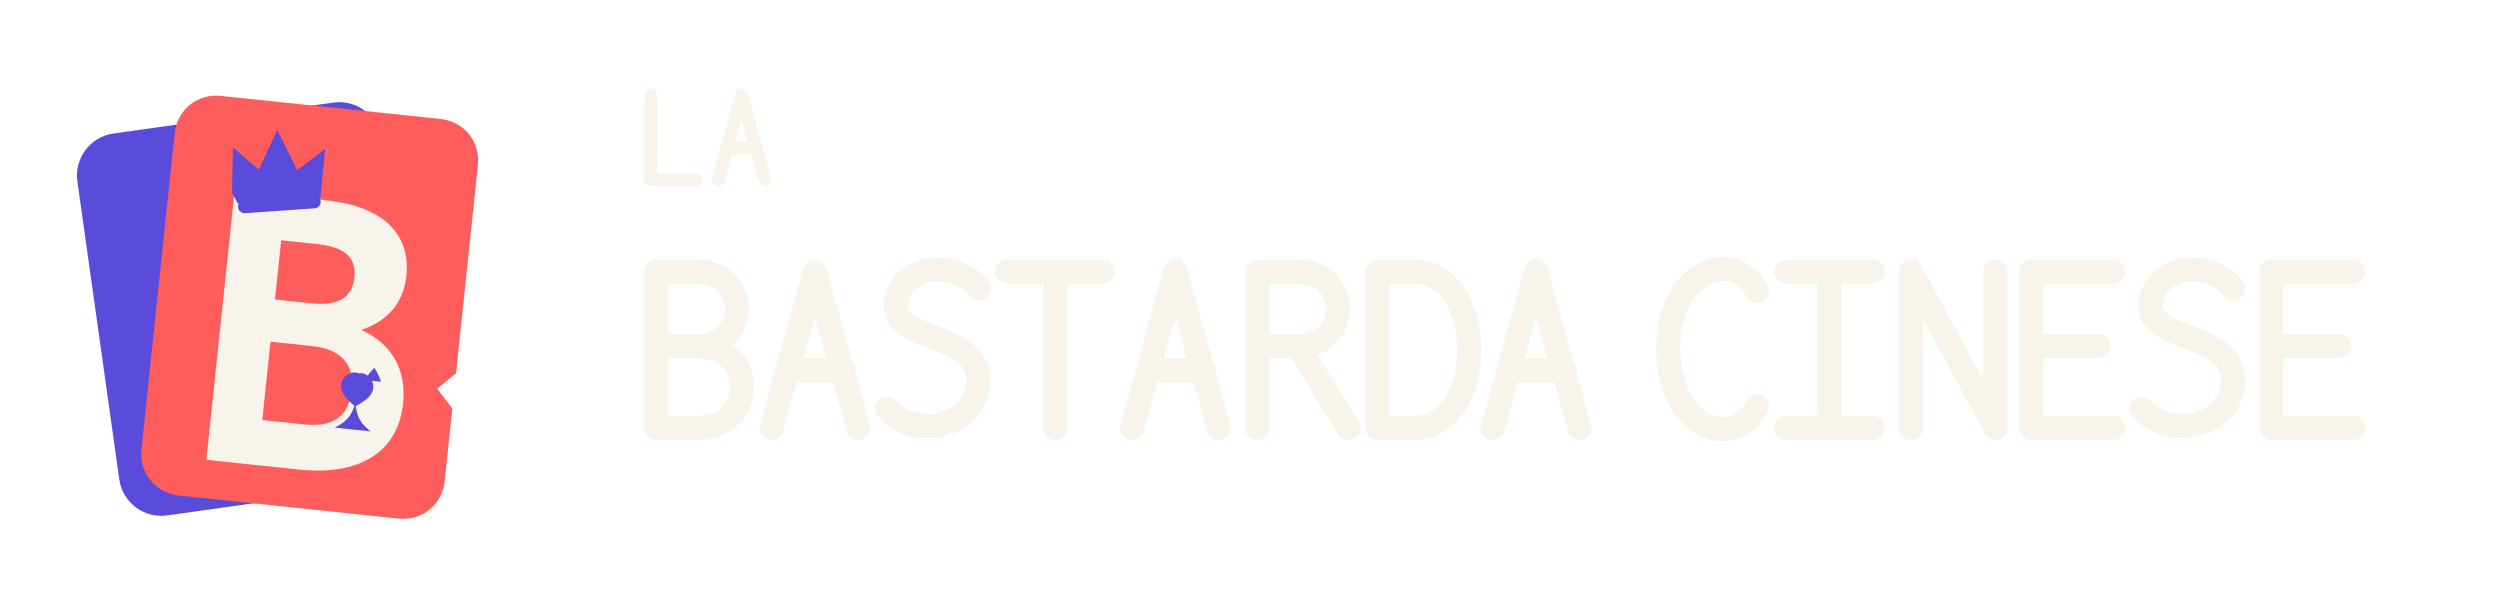
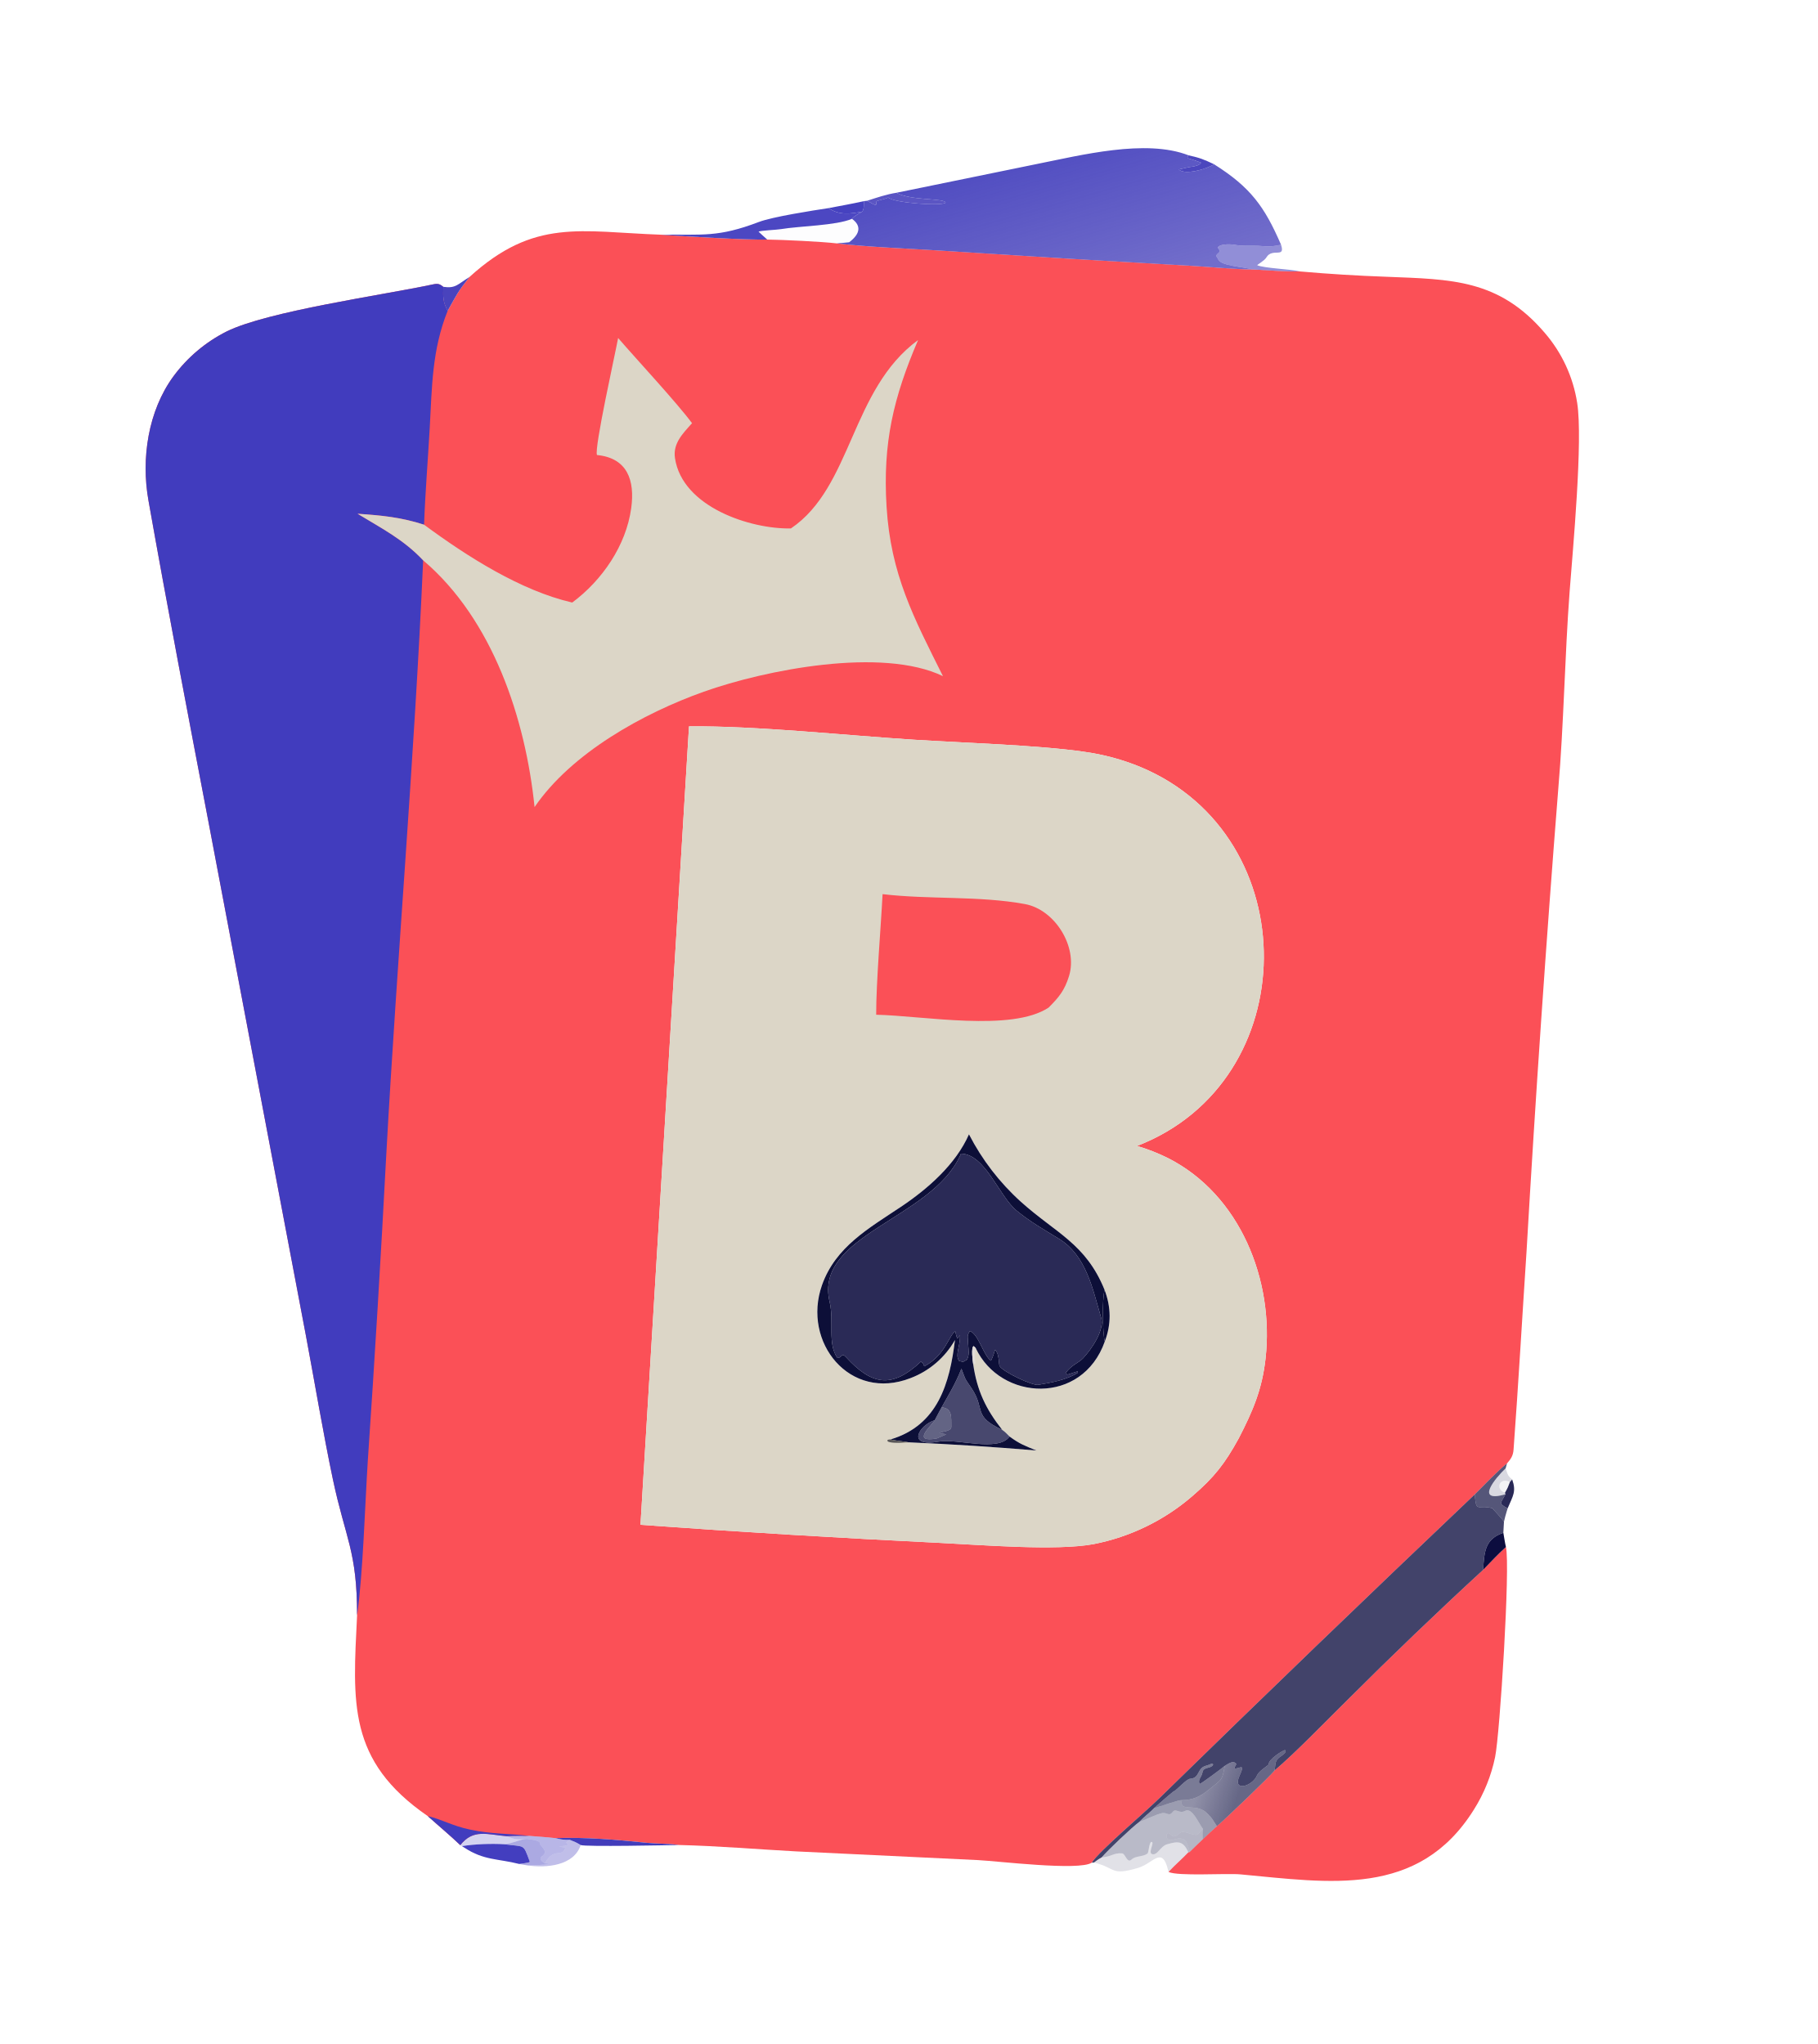
- <svg xmlns="http://www.w3.org/2000/svg" viewBox="0 0 1040 256">
+ <svg xmlns="http://www.w3.org/2000/svg" viewBox="256 224 512 576">
+   <path fill="#FB5057" d="M388.259 302.058C406.576 285.399 419.5 289.33 442.245 290.142C449.264 290.648 465.791 291.622 472.148 291.508C476.618 291.568 487.529 292.091 491.73 292.586C500.211 293.576 510.504 293.994 519.1 294.511L557.466 296.926L592.064 298.936C597 299.223 604.104 299.926 608.813 299.922C612.81 300.152 618.447 300.577 622.254 300.495C630.349 301.207 638.462 301.705 646.584 301.991C664.871 302.725 678.262 302.632 691.221 317.826C696.038 323.413 699.195 330.237 700.333 337.526C701.997 348.112 699.108 378.846 698.209 390.677C696.855 408.505 696.542 428.552 695.03 446.033C691.579 489.563 688.59 533.129 686.064 576.722C684.839 595.255 683.781 613.97 682.411 632.503C682.284 634.233 681.665 635.124 680.56 636.397C677.849 638.575 674.051 642.581 671.471 645.135C641.616 673.479 611.971 702.042 582.536 730.821C578.678 734.616 565.572 745.71 563.576 748.907C559.985 751.267 537.09 748.45 531.551 748.178L480.267 745.722C469.096 745.119 458.485 744.192 447.26 743.922C444.087 743.475 441.134 743.609 438.002 743.282C429.718 742.416 420.713 741.674 412.398 741.978C409.857 741.689 407.632 741.571 405.116 741.359C402.734 741.341 401.135 741.3 398.747 741.445C393.274 740.977 389.305 739.315 385.677 743.966C382.741 741.153 379.475 738.454 376.518 735.783C353.826 720.146 355.404 703.779 356.6 679.201C356.609 661.008 353.323 657.639 349.792 640.921C347.089 628.123 344.622 613.374 342.167 600.305L314.82 456.087C309.027 425.728 303.199 395.419 297.813 364.981C295.728 353.197 297.717 339.789 304.867 330.04C308.795 324.713 313.923 320.386 319.835 317.412C331.343 311.704 363.845 307.16 378.046 304.128C379.491 303.819 379.971 304.097 380.892 304.826C380.807 307.857 380.771 309.046 382.105 311.613C384.777 306.884 384.834 306.403 388.259 302.058ZM436.442 653.689C464.553 655.718 492.687 657.419 520.838 658.791C532.572 659.353 553.531 661.094 564.107 659.131C574.368 657.126 583.929 652.482 591.85 645.658C598.145 640.248 601.097 636.423 605.009 629.283C608.978 621.579 611.564 615.564 612.541 606.828C615.001 584.845 605.404 560.597 584.94 550.291C582.173 548.925 579.294 547.799 576.334 546.926C623.579 528.673 623.984 459.771 577.432 440.192C572.275 438.052 566.863 436.588 561.331 435.836C548.576 433.981 527.289 433.321 513.687 432.467C494.605 431.269 468.819 428.493 450.113 428.691L436.442 653.689Z" />
+   <path fill="#413CBE" d="M356.6 679.201C356.609 661.008 353.323 657.639 349.792 640.921C347.089 628.123 344.622 613.374 342.167 600.305L314.82 456.087C309.027 425.728 303.199 395.419 297.813 364.981C295.728 353.197 297.717 339.789 304.867 330.04C308.795 324.713 313.923 320.386 319.835 317.412C331.343 311.704 363.845 307.16 378.046 304.128C379.491 303.819 379.971 304.097 380.892 304.826C380.807 307.857 380.771 309.046 382.105 311.613C377.691 322.625 377.712 332.971 377.062 344.661C376.559 353.697 375.79 362.833 375.475 371.865C369.048 369.771 363.504 369.235 356.744 368.781C363.487 372.875 369.714 376.044 375.212 381.899C372.806 437.097 367.873 493.917 364.831 549.278C363.319 578.065 361.583 606.84 359.622 635.599C358.835 647.875 358.266 667.66 356.6 679.201Z" />
+   <path fill="#DCD6C7" d="M430.142 319.248C435.32 325.25 446.599 337.369 450.968 343.256C448.37 346.157 445.544 348.942 446.156 353.078C448.205 366.925 467.519 373.157 478.822 372.912C496.113 361.24 495.657 333.728 514.65 319.825C507.708 336.036 504.669 348.768 505.768 366.77C506.935 385.863 513.417 398.042 521.657 414.541C504.507 406.274 471.659 412.739 454.29 418.92C437.152 425.02 417.007 436.209 406.602 451.43C404.043 426.519 394.851 398.59 375.212 381.899C369.714 376.044 363.487 372.875 356.744 368.781C363.504 369.235 369.048 369.771 375.475 371.865C387.51 380.751 402.658 390.443 417.211 393.798C425.66 387.526 432.386 377.731 433.831 367.2C434.91 359.331 432.749 353.07 424.186 352.223C423.335 350.442 429.376 323.481 430.142 319.248Z" />
+   <path fill="#413CBE" d="M376.518 735.783C380.57 736.713 383.346 738.508 388.364 739.569C394.72 740.912 399.086 740.631 405.116 741.359C402.734 741.341 401.135 741.3 398.747 741.445C393.274 740.977 389.305 739.315 385.677 743.966C382.741 741.153 379.475 738.454 376.518 735.783Z" />
+   <path fill="#DCD6C7" d="M450.113 428.691C468.819 428.493 494.605 431.269 513.687 432.467C527.289 433.321 548.576 433.981 561.331 435.836C566.863 436.588 572.275 438.052 577.432 440.192C623.984 459.771 623.579 528.673 576.334 546.926C579.294 547.799 582.173 548.925 584.94 550.291C605.404 560.597 615.001 584.845 612.541 606.828C611.564 615.564 608.978 621.579 605.009 629.283C601.097 636.423 598.145 640.248 591.85 645.658C583.929 652.482 574.368 657.126 564.107 659.131C553.531 661.094 532.572 659.353 520.838 658.791C492.687 657.419 464.553 655.718 436.442 653.689L450.113 428.691ZM506.892 629.633C508.821 630.073 510.121 630.107 512.02 630.445C524.018 630.971 536.004 631.739 547.971 632.749C544.669 631.381 543.303 630.933 540.418 628.811C539.715 628.129 539.168 627.479 538.358 626.946C533.678 621.012 531.242 615.82 530.168 608.4C530.038 607.596 529.526 603.652 530.298 603.335C530.555 603.505 530.695 603.682 530.907 603.936C537.91 618.799 560.867 620.079 567.247 602.042C569.114 597.156 569.029 592.33 567.18 587.476C561.885 574.416 553.444 571.522 543.568 562.621C537.6 557.23 532.659 550.802 528.983 543.649C525.282 552.109 517.369 559.034 509.822 564.081C500.834 570.093 491.369 575.36 487.567 586.184C481.924 602.25 495.416 619.044 512.543 612.343C517.831 610.33 522.251 606.534 525.039 601.61C523.579 613.782 520.225 625.673 506.892 629.633Z" />
+   <path fill="#080A34" fill-opacity="0.976" d="M525.039 601.61C522.251 606.534 517.831 610.33 512.543 612.343C495.416 619.044 481.924 602.25 487.567 586.184C491.369 575.36 500.834 570.093 509.822 564.081C517.369 559.034 525.282 552.109 528.983 543.649C532.659 550.802 537.6 557.23 543.568 562.621C553.444 571.522 561.885 574.416 567.18 587.476C566.509 590.223 566.576 599.285 567.247 602.042C560.867 620.079 537.91 618.799 530.907 603.936C530.695 603.682 530.555 603.505 530.298 603.335C529.526 603.652 530.038 607.596 530.168 608.4C531.242 615.82 533.678 621.012 538.358 626.946C529.852 622.929 533.764 621.217 529.69 615.175C527.775 612.336 528.225 613.325 526.859 609.688C525.118 614.079 523.54 616.545 521.278 620.584C520.629 621.832 519.968 622.941 519.338 624.216C514.996 625.523 511.075 631.936 520.504 630.242C525.711 629.307 537.251 633.276 540.418 628.811C543.303 630.933 544.669 631.381 547.971 632.749C536.004 631.739 524.018 630.971 512.02 630.445C510.121 630.107 508.821 630.073 506.892 629.633C520.225 625.673 523.579 613.782 525.039 601.61ZM528.756 602.875C528.7 600.821 528.301 600.4 529.254 599.1C531.736 600.014 533.09 606.111 535.192 607.457C535.777 606.183 535.938 605.655 536.348 604.347C537.604 605.614 537.311 608.418 537.618 608.954C538.568 610.62 546.889 614.501 548.457 614.246C552.244 613.628 556.558 612.829 559.629 610.848L559.66 610.427L556.731 611.36L556.186 610.958C557.844 608.634 559.824 608.138 561.131 606.748C563.456 604.274 567.261 598.868 566.211 595.3C563.837 587.234 562.036 577.821 554.385 573.117C549.986 570.413 546.192 568.276 542.376 565.126C537.429 561.042 533.618 549.302 526.746 549.092L526.455 549.736C518.189 567.615 485.264 572.018 489.729 590.872C491.033 596.379 489.05 602.633 491.938 606.699C493.313 606.574 493.045 605.014 494.381 606.473C501.577 614.338 507.259 615.391 515.436 607.718C516.284 608.317 515.901 607.968 516.393 609.03C522.324 605.924 523.388 600.179 525.119 599.181L525.308 599.944C525.548 600.88 525.406 600.526 525.737 601.178L526.476 600.31C526.491 603.724 525.003 605.693 526.208 607.521C527.717 607.829 527.003 607.921 528.411 607.154C529.154 605.756 528.862 604.503 528.756 602.875Z" />
+   <path fill="#07083B" fill-opacity="0.859" d="M526.746 549.092C533.618 549.302 537.429 561.042 542.376 565.126C546.192 568.276 549.986 570.413 554.385 573.117C562.036 577.821 563.837 587.234 566.211 595.3C567.261 598.868 563.456 604.274 561.131 606.748C559.824 608.138 557.844 608.634 556.186 610.958L556.731 611.36L559.66 610.427L559.629 610.848C556.558 612.829 552.244 613.628 548.457 614.246C546.889 614.501 538.568 610.62 537.618 608.954C537.311 608.418 537.604 605.614 536.348 604.347C535.938 605.655 535.777 606.183 535.192 607.457C533.09 606.111 531.736 600.014 529.254 599.1C528.301 600.4 528.7 600.821 528.756 602.875C528.862 604.503 529.154 605.756 528.411 607.154C527.003 607.921 527.717 607.829 526.208 607.521C525.003 605.693 526.491 603.724 526.476 600.31L525.737 601.178C525.406 600.526 525.548 600.88 525.308 599.944L525.119 599.181C523.388 600.179 522.324 605.924 516.393 609.03C515.901 607.968 516.284 608.317 515.436 607.718C507.259 615.391 501.577 614.338 494.381 606.473C493.045 605.014 493.313 606.574 491.938 606.699C489.05 602.633 491.033 596.379 489.729 590.872C485.264 572.018 518.189 567.615 526.455 549.736L526.746 549.092Z" />
+   <path fill="#FB5057" d="M504.646 475.969C517.824 477.529 531.758 476.386 544.746 478.767C553.217 480.319 559.714 490.815 557.175 499.049C555.919 503.124 554.297 505.065 551.413 507.941C540.985 514.84 516.165 510.247 502.843 509.95C502.834 500.628 504.143 485.75 504.646 475.969Z" />
+   <path fill="#07083B" fill-opacity="0.737" d="M526.859 609.688C528.225 613.325 527.775 612.336 529.69 615.175C533.764 621.217 529.852 622.929 538.358 626.946C539.168 627.479 539.715 628.129 540.418 628.811C537.251 633.276 525.711 629.307 520.504 630.242C511.075 631.936 514.996 625.523 519.338 624.216C518.361 625.868 512.587 630.672 519.967 629.346C519.975 629.344 522.593 628.185 522.574 628.204C522.04 628.019 521.053 628.025 520.752 627.83C521.326 627.303 524.054 627.45 524.015 626.034C523.943 623.453 524.406 620.875 521.278 620.584C523.54 616.545 525.118 614.079 526.859 609.688Z" />
+   <path fill="#07083B" fill-opacity="0.627" d="M521.278 620.584C524.406 620.875 523.943 623.453 524.015 626.034C524.054 627.45 521.326 627.303 520.752 627.83C521.053 628.025 522.04 628.019 522.574 628.204C522.593 628.185 519.975 629.344 519.967 629.346C512.587 630.672 518.361 625.868 519.338 624.216C519.968 622.941 520.629 621.832 521.278 620.584Z" />
+   <path fill="#080A34" fill-opacity="0.988" d="M567.18 587.476C569.029 592.33 569.114 597.156 567.247 602.042C566.576 599.285 566.509 590.223 567.18 587.476Z" />
+   <path fill="#E0DBD7" d="M530.168 608.4C530.038 607.596 529.526 603.652 530.298 603.335C530.555 603.505 530.695 603.682 530.907 603.936C530.696 605.343 530.46 606.339 530.813 607.717C530.851 607.865 530.91 608.1 530.803 608.235C530.69 608.376 530.191 608.396 530.168 608.4Z" />
+   <path fill="#595758" d="M512.02 630.445C510.373 630.515 508.311 630.752 506.697 630.41C506.502 630.368 506.125 630.275 506.027 630.069C505.997 630.004 505.994 629.895 506.035 629.833C506.177 629.624 506.8 629.643 506.892 629.633C508.821 630.073 510.121 630.107 512.02 630.445Z" />
+   <path fill="#FB5057" d="M680.264 659.955C681.523 665.335 678.561 712.674 677.208 719.156C676.123 724.399 674.103 729.403 671.245 733.931C655.647 758.938 630.406 754.498 605.494 752.202C601.487 751.832 587.767 752.788 585.209 751.504C587.155 749.422 589.003 747.868 590.783 745.987L591.111 745.927C592.33 744.72 593.564 743.528 594.814 742.353C596.127 741.081 597.466 739.835 598.83 738.617C600.176 737.599 614.084 724.323 615.084 722.914C621.124 717.794 629.723 708.841 635.626 703.034C648.109 690.554 660.85 678.334 673.839 666.381C676.119 664.085 677.826 662.12 680.264 659.955Z" />
  <defs>
-     <path id="letter-a" d="M3 68 21 3l18 65M10 44h23" />
-     <path id="letter-b" d="M5 3v65M5 3h17c22 0 22 31 0 31H5m17 0c25 0 25 34 0 34H5" />
-     <path id="letter-c" d="M41 11C31-7 4 2 4 35s27 43 37 24" />
-     <path id="letter-d" d="M5 3v65h15c31 0 31-65 0-65H5Z" />
-     <path id="letter-e" d="M39 3H5v65h34M5 34h28" />
-     <path id="letter-i" d="M3 3h36M21 3v65M3 68h36" />
-     <path id="letter-l" d="M5 3v65h35" />
-     <path id="letter-n" d="M5 68V3l35 65V3" />
-     <path id="letter-r" d="M5 68V3h17c22 0 22 31 0 31H5m17 0 21 34" />
-     <path id="letter-s" d="M39 10C31-1 9-1 5 14c-5 19 35 13 34 35-1 19-27 24-38 11" />
-     <path id="letter-t" d="M1 3h40M21 3v65" />
+     <linearGradient id="a" x1="562.588" x2="551.068" y1="306.959" y2="266.574" gradientUnits="userSpaceOnUse">
+       <stop offset="0" stop-color="#3A34B6" stop-opacity="0.718" />
+       <stop offset="1" stop-color="#3F3BBB" stop-opacity="0.906" />
+     </linearGradient>
  </defs>
-   <g transform="translate(10 20) scale(.42)">
-     <g transform="rotate(-8 220 258)">
-       <rect x="72" y="68" width="304" height="382" rx="42" fill="#5B4BDB" />
-     </g>
-     <g transform="rotate(6 286 256)">
-       <path fill="#FF5C5C" d="M174 58h218c24 0 42 18 42 42v207l-17 17 17 18v72c0 24-18 42-42 42H174c-24 0-42-18-42-42V100c0-24 18-42 42-42Z" />
-       <path fill="#F8F4EC" fill-rule="evenodd" d="M197 150h92c55 0 86 24 86 66 0 27-14 47-39 58 31 10 49 34 49 68 0 50-37 76-96 76h-92V150Zm51 44v59h36c27 0 40-10 40-30 0-20-13-29-40-29h-36Zm0 101v78h42c29 0 43-13 43-39 0-26-15-39-44-39h-41Z" />
-       <path fill="#5B4BDB" d="M331 323c8-13 23-4 23 7 0 8-7 14-16 20-9-6-16-12-16-20 0-11 15-20 23-7 2-5 5-9 8-13 3 4 6 8 8 13Zm7 23c2 14 8 21 18 27h-36c10-6 16-13 18-27Z" />
-       <path fill="#5B4BDB" d="m193 145 4-45 24 24 21-38 17 41 29-19-8 48h-82l-5-11Z" transform="rotate(-10 236 139)" />
-       <rect x="198" y="153" width="82" height="13" rx="6.5" fill="#5B4BDB" transform="rotate(-10 236 139)" />
-     </g>
-   </g>
-   <g fill="none" stroke="#F8F4EC" stroke-width="10" stroke-linecap="round" stroke-linejoin="round">
-     <g transform="translate(268 38) scale(.54)">
-       <use href="#letter-l" />
-       <use href="#letter-a" transform="translate(54)" />
-     </g>
-     <g transform="translate(268 110)">
-       <use href="#letter-b" />
-       <use href="#letter-a" transform="translate(50)" />
-       <use href="#letter-s" transform="translate(100)" />
-       <use href="#letter-t" transform="translate(150)" />
-       <use href="#letter-a" transform="translate(200)" />
-       <use href="#letter-r" transform="translate(250)" />
-       <use href="#letter-d" transform="translate(300)" />
-       <use href="#letter-a" transform="translate(350)" />
-       <use href="#letter-c" transform="translate(422)" />
-       <use href="#letter-i" transform="translate(472)" />
-       <use href="#letter-n" transform="translate(522)" />
-       <use href="#letter-e" transform="translate(572)" />
-       <use href="#letter-s" transform="translate(622)" />
-       <use href="#letter-e" transform="translate(672)" />
-     </g>
-   </g>
+   <path fill="url(#a)" d="M508.574 278.318L548.04 270.231C560.405 267.772 578.757 263.059 590.842 267.767C590.653 268.148 590.449 268.391 590.543 268.782C589.198 267.916 594.768 269.988 594.326 269.796C594.31 270.534 592.141 271.015 591.509 271.021C591.173 271.024 588.16 271.731 588.159 271.733L588.156 271.789C589.816 273.396 595.935 271.69 598.016 270.277C608.368 276.805 612.253 282.237 616.902 292.958C614.783 293.439 613.658 293.545 611.499 293.339C608.907 293.091 606.167 293.484 603.496 292.921C602.424 292.82 599.708 292.687 599.103 293.724C599.07 293.781 599.461 294.328 599.489 294.381C600.121 295.571 597.648 295.429 599.245 296.966L599.168 296.976C599.703 298.974 606.541 299.182 608.813 299.922C604.104 299.926 597 299.223 592.064 298.936L557.466 296.926L519.1 294.511C510.504 293.994 500.211 293.576 491.73 292.586C492.257 292.533 495.166 292.317 495.234 292.266C498.491 289.802 498.606 287.533 496.023 285.665C496.611 284.916 497.991 284.198 498.877 283.643C499.512 282.992 499.303 281.618 499.369 280.68L500.293 280.576C501.461 281.119 503.47 282.748 502.761 280.761C503.894 280.312 505.118 280.193 506.225 279.666C508.088 281.256 521.638 282.136 522.394 281.093C522.119 279.803 512.471 280.592 508.574 278.318Z" />
+   <path fill="#07083B" fill-opacity="0.761" d="M563.576 748.907C565.572 745.71 578.678 734.616 582.536 730.821C611.971 702.042 641.616 673.479 671.471 645.135C671.929 650.572 672.232 647.858 676.44 649.027C676.338 648.999 679.434 652.183 679.705 652.85L679.533 655.947C674.417 657.676 674.156 661.151 673.839 666.381C660.85 678.334 648.109 690.554 635.626 703.034C629.723 708.841 621.124 717.794 615.084 722.914C615.113 722.707 615.142 722.5 615.171 722.293L615.286 721.323C615.577 719.031 617.004 719.29 618.212 717.68L617.995 717.245L618.197 717.161C617.604 717.013 613.092 719.964 613.461 721.234C612.471 722.053 610.599 723.19 610.112 724.36C608.847 727.402 603.055 729.116 605.223 724.368C606.814 720.885 605.481 722.27 604 722.381C603.921 722.336 603.841 722.292 603.762 722.247C603.843 721.795 604.261 721.522 604.261 721.04C603.412 719.858 601.674 721.295 601.056 721.623C600.338 722.253 594.277 726.743 593.965 726.73C593.377 725.499 594.546 724.814 594.771 723.461C595.047 721.804 597.062 722.497 597.75 721.361C597.738 721.269 597.725 721.177 597.713 721.085C597.47 720.764 596.95 721.212 596.7 721.281C596.367 721.389 596.035 721.497 595.702 721.605C593.176 722.308 594.108 725.04 591.318 725.252C590.127 725.342 587.709 728.378 586.493 728.91C585.074 730.043 582.462 732.327 581.131 733.53C579.827 734.897 578.541 735.726 577.002 737.383C575.057 738.751 567.932 745.543 566.37 747.408C565.444 747.917 565.051 748.229 564.172 748.869L563.576 748.907Z" />
+   <path fill="#07083B" fill-opacity="0.278" d="M577.002 737.383C579.255 736.614 581.032 735.548 583.241 734.969C584.78 734.574 585.295 736.045 586.384 734.597C587.255 733.438 588.184 735.214 589.886 734.304C591.915 733.219 593.791 738.042 594.899 739.365C594.351 739.788 593.594 740.899 593.422 740.975C592.229 741.502 589.453 739.595 588.482 740.49C586.046 742.735 586.097 740.612 585.006 740.552C584.212 741.398 584.589 743.052 586.742 742.372C589.457 741.514 590.412 742.57 590.955 745.207L591.111 745.927L590.783 745.987C589.362 742.687 587.839 742.848 584.804 743.718C582.852 744.278 582.088 746.997 580.511 746.476C579.382 745.929 581.497 742.977 580.321 743.048C579.625 743.534 579.679 746.039 579.255 746.345C577.851 747.361 575.994 746.853 574.7 748.083C573.495 749.097 573.074 746.347 572.12 746.272C569.706 746.082 569.13 747.243 566.37 747.408C567.932 745.543 575.057 738.751 577.002 737.383Z" />
+   <defs>
+     <linearGradient id="b" x1="594.147" x2="604.812" y1="726.3" y2="730.036" gradientUnits="userSpaceOnUse">
+       <stop offset="0" stop-color="#08083D" stop-opacity="0.447" />
+       <stop offset="1" stop-color="#06083B" stop-opacity="0.616" />
+     </linearGradient>
+   </defs>
+   <path fill="url(#b)" d="M601.056 721.623C601.674 721.295 603.412 719.858 604.261 721.04C604.261 721.522 603.843 721.795 603.762 722.247C603.841 722.292 603.921 722.336 604 722.381C605.481 722.27 606.814 720.885 605.223 724.368C603.055 729.116 608.847 727.402 610.112 724.36C610.599 723.19 612.471 722.053 613.461 721.234C613.092 719.964 617.604 717.013 618.197 717.161L617.995 717.245L618.212 717.68C617.004 719.29 615.577 719.031 615.286 721.323L615.171 722.293C615.142 722.5 615.113 722.707 615.084 722.914C614.084 724.323 600.176 737.599 598.83 738.617C597.522 736.662 597.614 736.424 595.844 734.773C592.911 732.037 588.103 734.826 588.994 731.286C592.049 731.249 594.177 730.289 596.559 728.326C599.868 725.597 600.247 725.97 600.877 722.55L601.056 721.623Z" />
+   <path fill="#413CBE" fill-opacity="0.941" d="M442.245 290.142C454.056 290.003 458.211 290.961 469.84 286.535C473.649 285.085 485.076 283.301 489.469 282.639C492.311 284.71 495.596 284.279 498.877 283.643C497.991 284.198 496.611 284.916 496.023 285.665C491.566 287.58 481.28 287.684 476 288.569C474.655 288.794 470.525 288.933 469.742 289.263L469.721 289.304C469.736 289.349 471.982 291.356 472.148 291.508C465.791 291.622 449.264 290.648 442.245 290.142Z" />
+   <path fill="#3F39B9" fill-opacity="0.008" d="M496.023 285.665C498.606 287.533 498.491 289.802 495.234 292.266C495.166 292.317 492.257 292.533 491.73 292.586C487.529 292.091 476.618 291.568 472.148 291.508C471.982 291.356 469.736 289.349 469.721 289.304L469.742 289.263C470.525 288.933 474.655 288.794 476 288.569C481.28 287.684 491.566 287.58 496.023 285.665Z" />
+   <path fill="#07083B" fill-opacity="0.118" d="M566.37 747.408C569.13 747.243 569.706 746.082 572.12 746.272C573.074 746.347 573.495 749.097 574.7 748.083C575.994 746.853 577.851 747.361 579.255 746.345C579.679 746.039 579.625 743.534 580.321 743.048C581.497 742.977 579.382 745.929 580.511 746.476C582.088 746.997 582.852 744.278 584.804 743.718C587.839 742.848 589.362 742.687 590.783 745.987C589.003 747.868 587.155 749.422 585.209 751.504L585.081 751.004C583.36 744.043 580.984 749.112 576.523 750.407C568.724 752.673 570.577 750.389 564.172 748.869C565.051 748.229 565.444 747.917 566.37 747.408Z" />
+   <path fill="#3F39B9" fill-opacity="0.569" d="M616.902 292.958C618.211 296.934 614.413 293.722 612.77 296.549C612.243 297.456 610.239 298.556 610.185 298.739C612.439 299.644 619.224 299.778 622.254 300.495C618.447 300.577 612.81 300.152 608.813 299.922C606.541 299.182 599.703 298.974 599.168 296.976L599.245 296.966C597.648 295.429 600.121 295.571 599.489 294.381C599.461 294.328 599.07 293.781 599.103 293.724C599.708 292.687 602.424 292.82 603.496 292.921C606.167 293.484 608.907 293.091 611.499 293.339C613.658 293.545 614.783 293.439 616.902 292.958Z" />
+   <path fill="#07083B" fill-opacity="0.533" d="M581.131 733.53C582.462 732.327 585.074 730.043 586.493 728.91C587.709 728.378 590.127 725.342 591.318 725.252C594.108 725.04 593.176 722.308 595.702 721.605C596.035 721.497 596.367 721.389 596.7 721.281C596.95 721.212 597.47 720.764 597.713 721.085C597.725 721.177 597.738 721.269 597.75 721.361C597.062 722.497 595.047 721.804 594.771 723.461C594.546 724.814 593.377 725.499 593.965 726.73C594.277 726.743 600.338 722.253 601.056 721.623L600.877 722.55C600.247 725.97 599.868 725.597 596.559 728.326C594.177 730.289 592.049 731.249 588.994 731.286C587.948 731.184 582.918 733.084 581.131 733.53Z" />
+   <path fill="#413CBE" fill-opacity="0.988" d="M398.024 743.706C403.955 744.505 403.328 743.495 405.122 748.255C405.213 748.498 405.245 748.468 405.231 748.703C404.904 748.974 402.914 749.144 402.291 749.268C396.257 747.735 392.334 748.297 386.834 744.676L386.153 744.242C389.67 743.652 394.486 743.496 398.024 743.706Z" />
+   <path fill="#07083B" fill-opacity="0.4" d="M581.131 733.53C582.918 733.084 587.948 731.184 588.994 731.286C588.103 734.826 592.911 732.037 595.844 734.773C597.614 736.424 597.522 736.662 598.83 738.617C597.466 739.835 596.127 741.081 594.814 742.353C594.791 741.179 594.75 740.537 594.899 739.365C593.791 738.042 591.915 733.219 589.886 734.304C588.184 735.214 587.255 733.438 586.384 734.597C585.295 736.045 584.78 734.574 583.241 734.969C581.032 735.548 579.255 736.614 577.002 737.383C578.541 735.726 579.827 734.897 581.131 733.53Z" />
+   <path fill="#07083B" fill-opacity="0.682" d="M680.56 636.397L680.18 637.779C677.42 640.381 671.275 647.612 680.113 645.101C678.849 647.624 678.001 647.581 680.737 649.066L680.456 649.998C680.159 650.942 679.922 651.885 679.705 652.85C679.434 652.183 676.338 648.999 676.44 649.027C672.232 647.858 671.929 650.572 671.471 645.135C674.051 642.581 677.849 638.575 680.56 636.397Z" />
+   <path fill="#413CBE" fill-opacity="0.373" d="M398.747 741.445C401.135 741.3 402.734 741.341 405.116 741.359C407.632 741.571 409.857 741.689 412.398 741.978C414.181 742.376 414.685 742.5 416.537 742.459C416.366 742.578 415.709 742.951 415.487 743.251C415.497 743.259 416.029 743.691 416.063 743.739C415.642 744.289 414.346 744.222 413.742 744.256C413.748 744.309 413.753 744.362 413.759 744.414C414.241 744.499 414.708 744.568 415.196 744.607L415.263 744.674C414.412 747.639 412.079 744.379 409.501 749.107C408.981 748.747 407.547 747.895 408.756 747.048C410.739 745.661 408.085 744.169 408.152 743.572C408.179 743.528 408.205 743.484 408.231 743.44C407.781 742.444 405.292 742.354 404.389 742.204C401.528 742.383 401.143 742.39 398.747 741.445Z" />
+   <path fill="#413CBE" fill-opacity="0.439" d="M398.024 743.706L398.661 743.613C400.936 743.299 402.508 742.284 404.389 742.204C405.292 742.354 407.781 742.444 408.231 743.44C408.205 743.484 408.179 743.528 408.152 743.572C408.085 744.169 410.739 745.661 408.756 747.048C407.547 747.895 408.981 748.747 409.501 749.107C409.86 749.134 410.397 749.13 410.74 749.266C410.29 749.502 405.549 749.642 404.749 749.685C403.868 749.566 403.157 749.438 402.291 749.268C402.914 749.144 404.904 748.974 405.231 748.703C405.245 748.468 405.213 748.498 405.122 748.255C403.328 743.495 403.955 744.505 398.024 743.706Z" />
+   <path fill="#3F39B9" fill-opacity="0.984" d="M412.398 741.978C420.713 741.674 429.718 742.416 438.002 743.282C441.134 743.609 444.087 743.475 447.26 743.922C443.961 743.989 421.002 744.454 419.603 743.939C418.352 743.167 417.922 743.014 416.537 742.459C414.685 742.5 414.181 742.376 412.398 741.978Z" />
+   <path fill="#413CBE" fill-opacity="0.224" d="M385.677 743.966C389.305 739.315 393.274 740.977 398.747 741.445C401.143 742.39 401.528 742.383 404.389 742.204C402.508 742.284 400.936 743.299 398.661 743.613L398.024 743.706C394.486 743.496 389.67 743.652 386.153 744.242C385.947 744.147 385.835 744.124 385.677 743.966Z" />
+   <path fill="#413CBE" fill-opacity="0.329" d="M416.537 742.459C417.922 743.014 418.352 743.167 419.603 743.939C417.673 749.804 409.89 750.426 404.749 749.685C405.549 749.642 410.29 749.502 410.74 749.266C410.397 749.13 409.86 749.134 409.501 749.107C412.079 744.379 414.412 747.639 415.263 744.674L415.196 744.607C414.708 744.568 414.241 744.499 413.759 744.414C413.753 744.362 413.748 744.309 413.742 744.256C414.346 744.222 415.642 744.289 416.063 743.739C416.029 743.691 415.497 743.259 415.487 743.251C415.709 742.951 416.366 742.578 416.537 742.459Z" />
+   <path fill="#07083B" fill-opacity="0.973" d="M673.839 666.381C674.156 661.151 674.417 657.676 679.533 655.947C679.78 657.304 679.948 658.617 680.264 659.955C677.826 662.12 676.119 664.085 673.839 666.381Z" />
+   <path fill="#3F39B9" fill-opacity="0.855" d="M508.574 278.318C512.471 280.592 522.119 279.803 522.394 281.093C521.638 282.136 508.088 281.256 506.225 279.666C505.118 280.193 503.894 280.312 502.761 280.761C503.47 282.748 501.461 281.119 500.293 280.576C502.931 279.717 505.819 278.732 508.574 278.318Z" />
+   <path fill="#07083B" fill-opacity="0.294" d="M594.899 739.365C594.75 740.537 594.791 741.179 594.814 742.353C593.564 743.528 592.33 744.72 591.111 745.927L590.955 745.207C590.412 742.57 589.457 741.514 586.742 742.372C584.589 743.052 584.212 741.398 585.006 740.552C586.097 740.612 586.046 742.735 588.482 740.49C589.453 739.595 592.229 741.502 593.422 740.975C593.594 740.899 594.351 739.788 594.899 739.365Z" />
+   <path fill="#3F39B9" fill-opacity="0.949" d="M380.892 304.826C384.358 305.337 384.894 304.144 388.259 302.058C384.834 306.403 384.777 306.884 382.105 311.613C380.771 309.046 380.807 307.857 380.892 304.826Z" />
+   <path fill="#07083B" fill-opacity="0.153" d="M680.113 645.101C671.275 647.612 677.42 640.381 680.18 637.779L680.456 638.628C680.799 639.77 681.104 640.153 682.023 640.918L681.396 641.616C678.309 640.108 677.208 643.82 679.995 644.648L680.113 645.101Z" />
+   <path fill="#413CBE" fill-opacity="0.965" d="M489.469 282.639C492.866 281.973 495.976 281.454 499.369 280.68C499.303 281.618 499.512 282.992 498.877 283.643C495.596 284.279 492.311 284.71 489.469 282.639Z" />
+   <path fill="#3F39B9" fill-opacity="0.929" d="M590.842 267.767C594.176 268.511 595.037 268.89 598.016 270.277C595.935 271.69 589.816 273.396 588.156 271.789L588.159 271.733C588.16 271.731 591.173 271.024 591.509 271.021C592.141 271.015 594.31 270.534 594.326 269.796C594.768 269.988 589.198 267.916 590.543 268.782C590.449 268.391 590.653 268.148 590.842 267.767Z" />
+   <path fill="#07083B" fill-opacity="0.863" d="M681.396 641.616L682.023 640.918C683.213 644.272 682.298 645.431 680.737 649.066C678.001 647.581 678.849 647.624 680.113 645.101L679.995 644.648C680.741 643.368 680.873 643.012 681.396 641.616Z" />
+   <path fill="#07083B" fill-opacity="0.043" d="M679.995 644.648C677.208 643.82 678.309 640.108 681.396 641.616C680.873 643.012 680.741 643.368 679.995 644.648Z" />
</svg>
